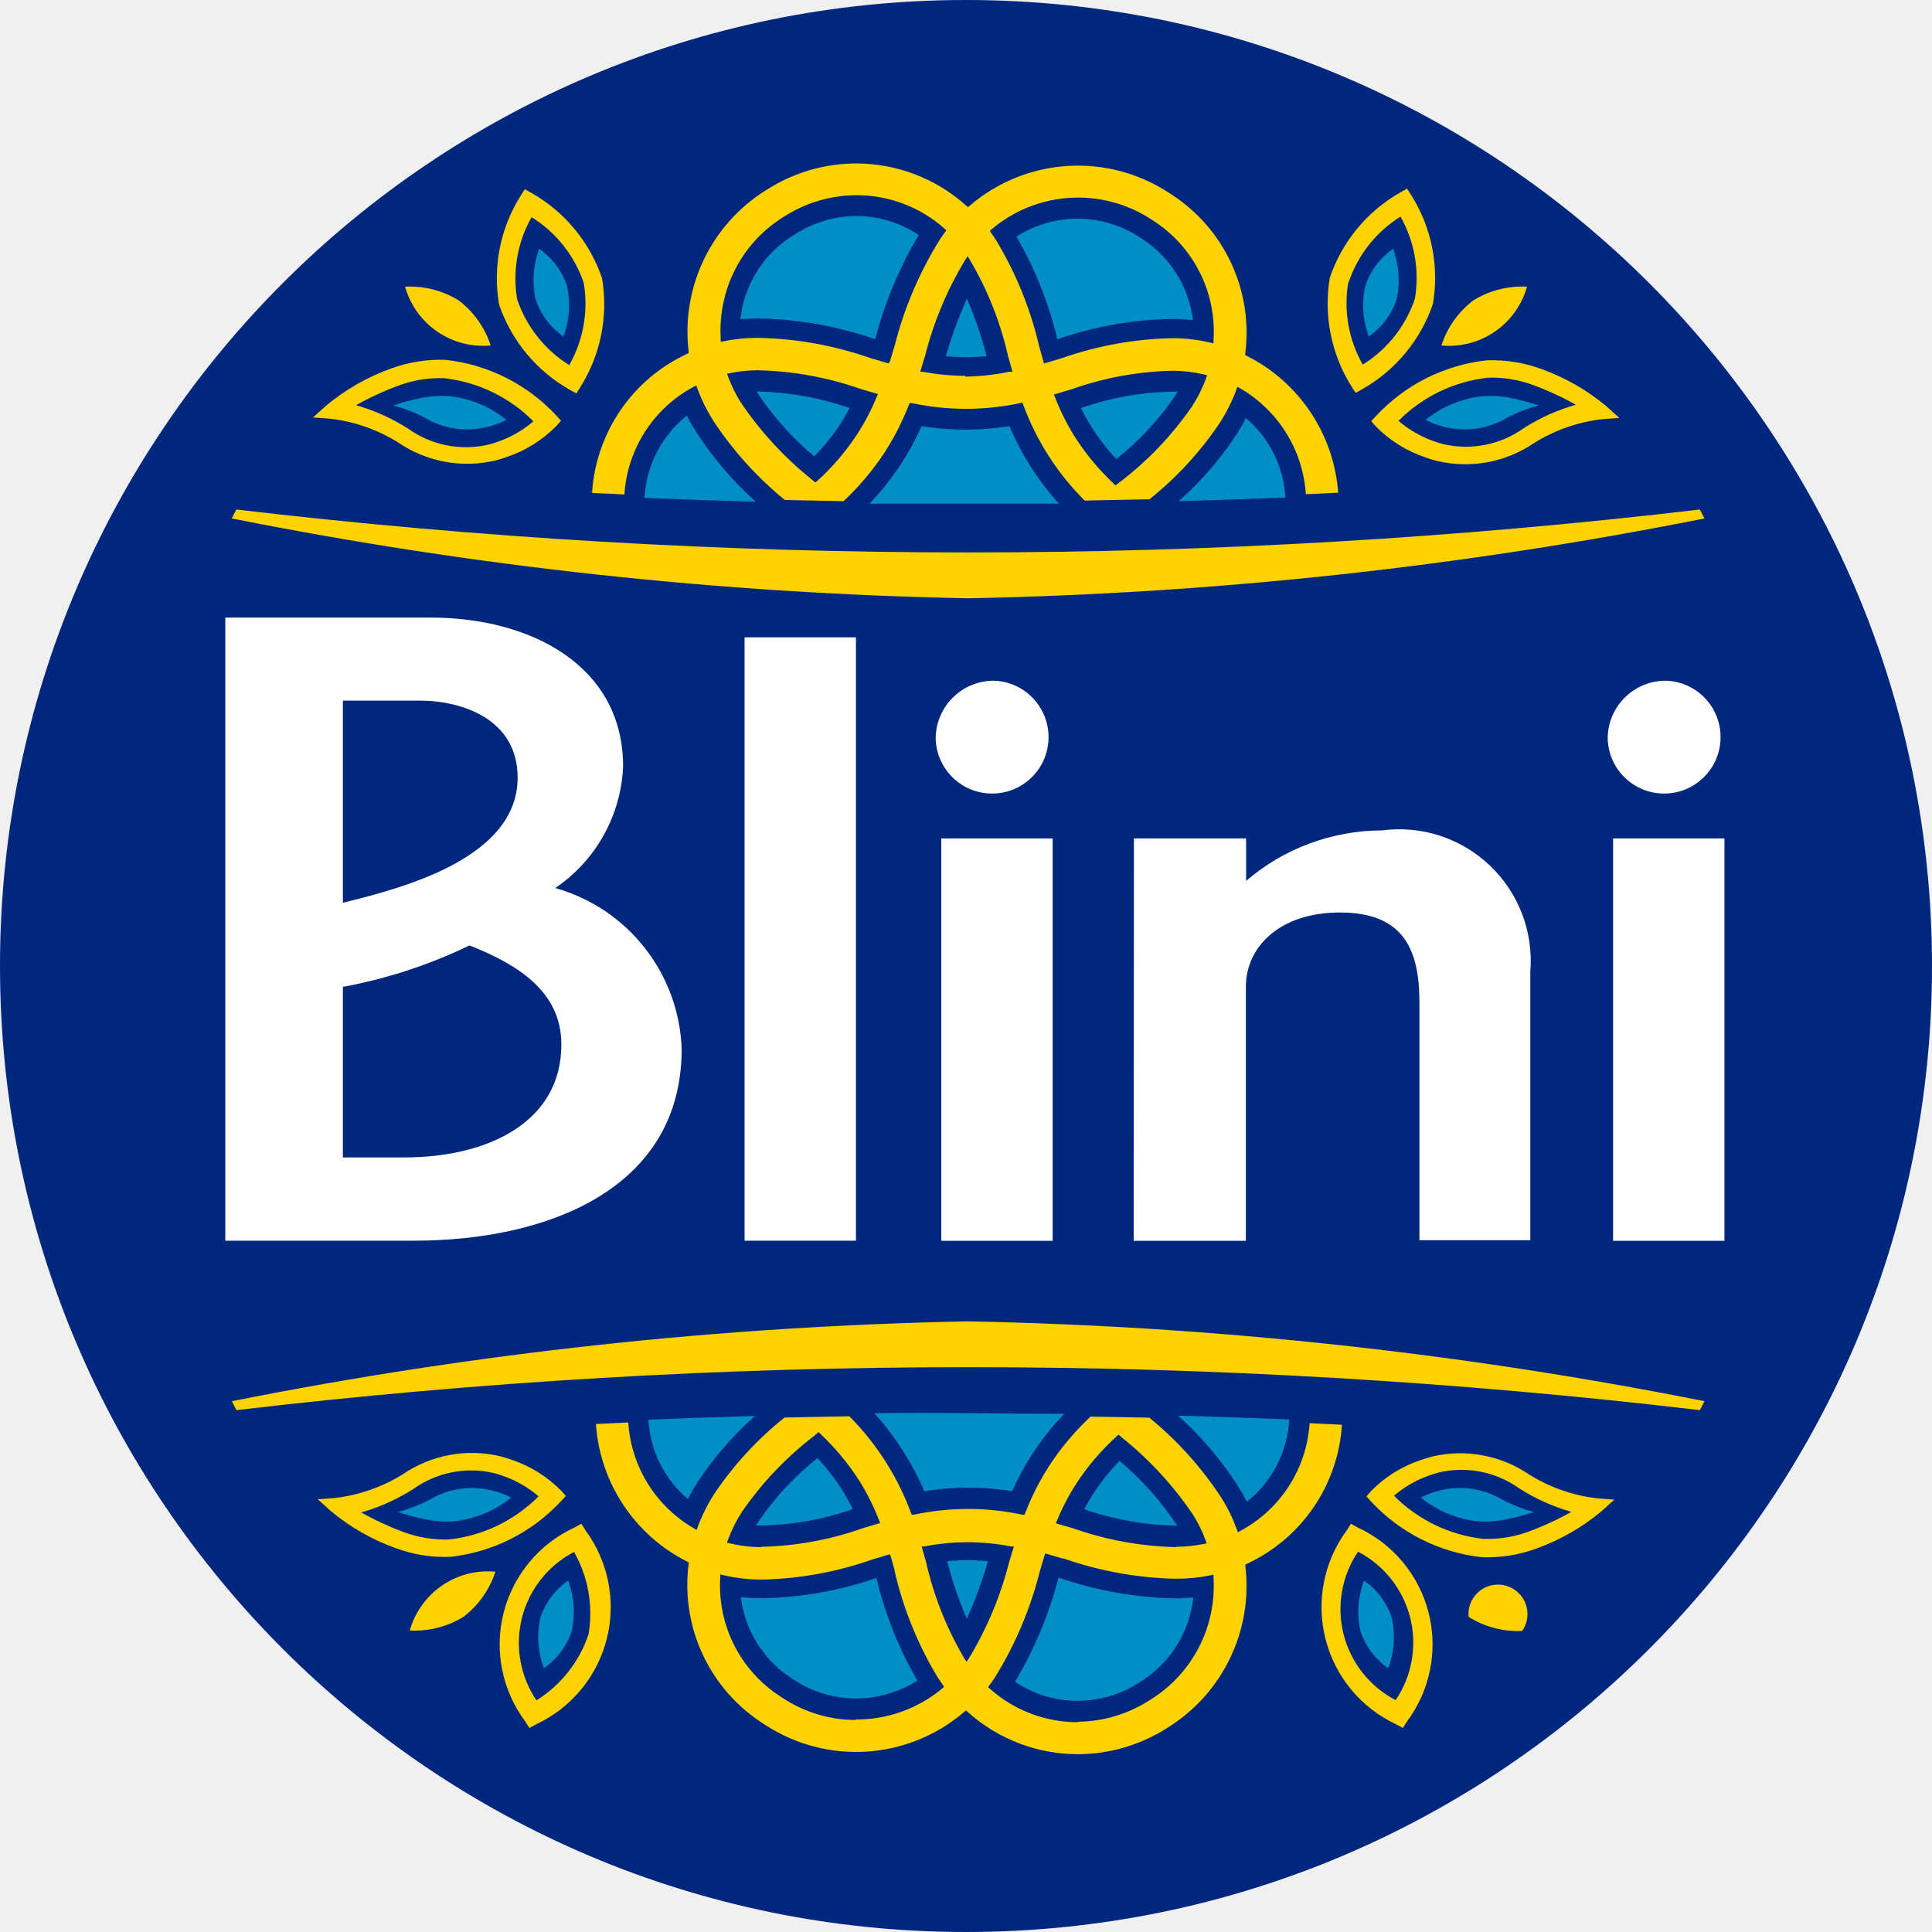
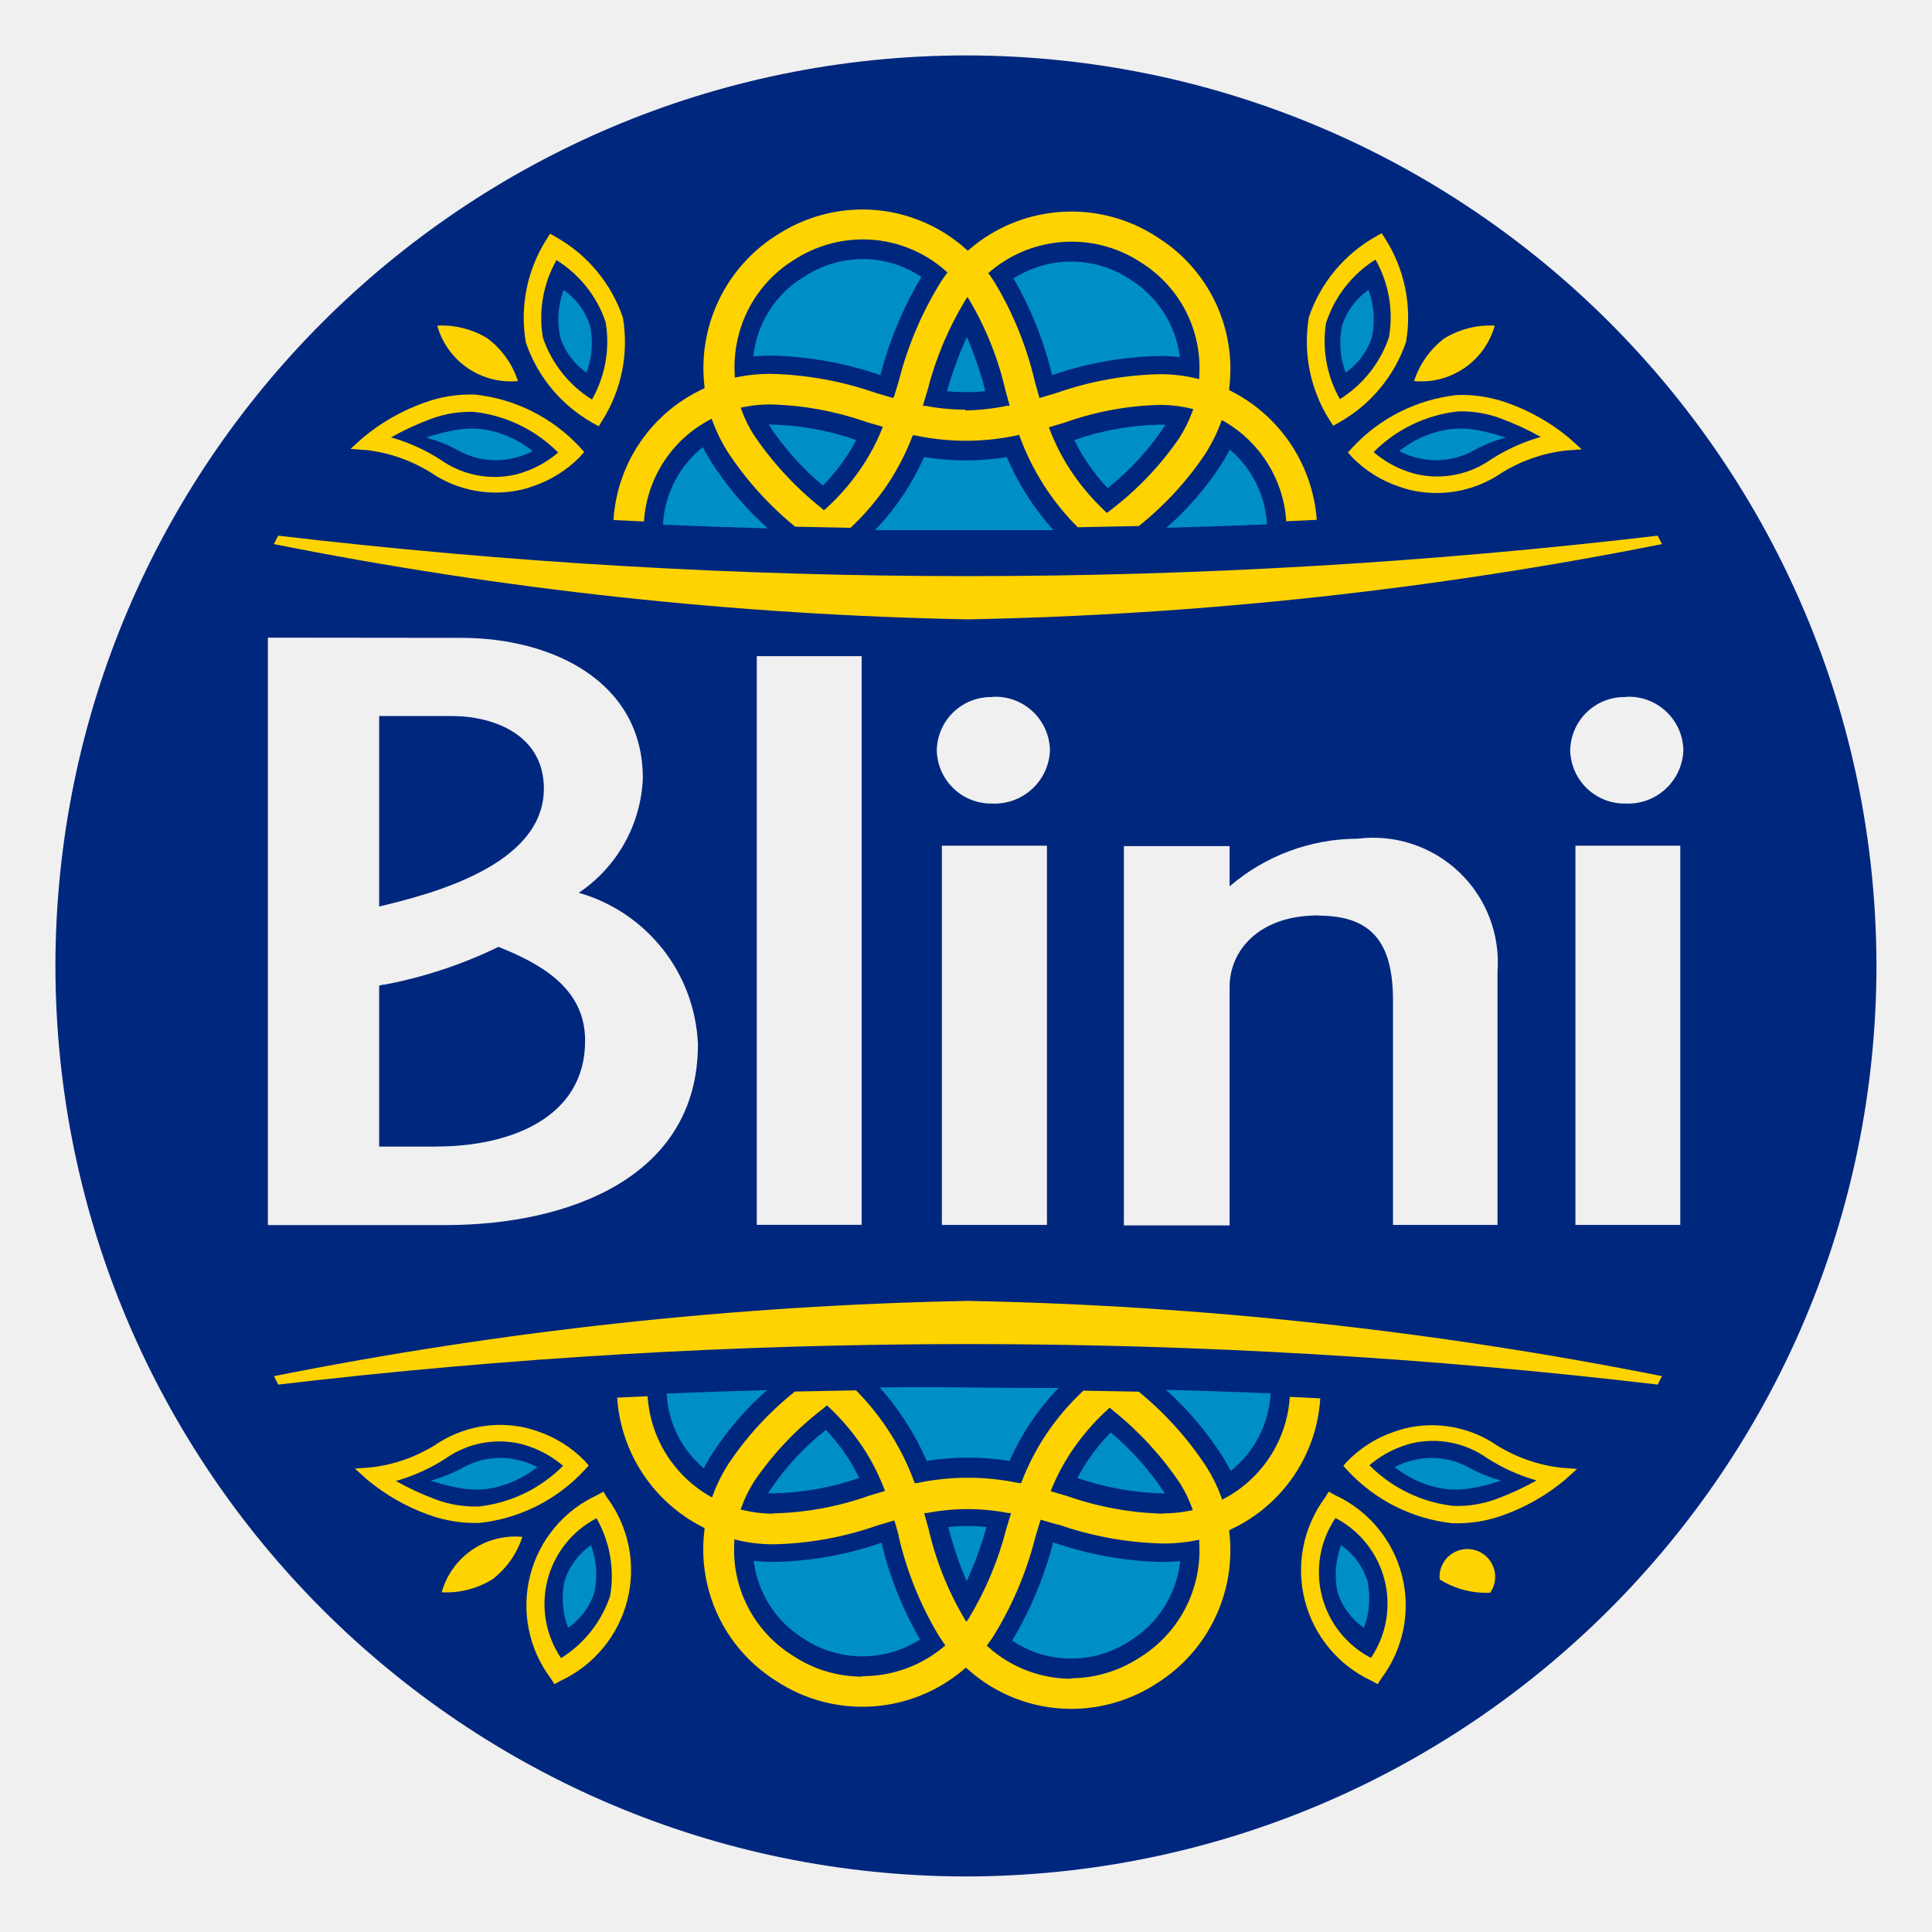
- <svg xmlns="http://www.w3.org/2000/svg" id="Groupe_179" data-name="Groupe 179" width="16.43" height="16.43" viewBox="0 0 16.43 16.43">
-   <path id="Tracé_919" data-name="Tracé 919" d="M16.43,8.215A8.215,8.215,0,1,1,8.215,0,8.216,8.216,0,0,1,16.43,8.215Z" fill="#00277e" />
-   <g id="Groupe_176" data-name="Groupe 176" transform="translate(5.038 1.387)">
-     <path id="Tracé_920" data-name="Tracé 920" d="M45.374,13.519l.007.018a2.243,2.243,0,0,0,.523.817l.551-.011a2.891,2.891,0,0,0,.593-.642,1.459,1.459,0,0,0,.146-.289l.009-.025.024.013a1.124,1.124,0,0,1,.558.9l.275-.013a1.417,1.417,0,0,0-.776-1.163l-.014-.007,0-.016a1.4,1.4,0,0,0-.63-1.352l-.02-.013a1.413,1.413,0,0,0-1.693.11l-.015.013-.015-.013a1.4,1.4,0,0,0-.935-.359,1.415,1.415,0,0,0-.756.22l-.021.013a1.418,1.418,0,0,0-.649,1.363l0,.017-.015.007a1.4,1.4,0,0,0-.806,1.182l.275.013a1.119,1.119,0,0,1,.588-.915l.023-.012.009.025a1.436,1.436,0,0,0,.132.269,3,3,0,0,0,.612.68l.5.01a2.3,2.3,0,0,0,.346-.41,2.214,2.214,0,0,0,.208-.406l.007-.018.019,0a2.208,2.208,0,0,0,.922,0Zm.792.706-.014-.014a2.091,2.091,0,0,1-.332-.4,1.962,1.962,0,0,1-.168-.336l-.009-.023.024-.007.124-.037a2.748,2.748,0,0,1,.861-.158,1.178,1.178,0,0,1,.269.032l.025.006-.009.024a1.162,1.162,0,0,1-.12.241,2.824,2.824,0,0,1-.614.644ZM43.613,14.2l-.03-.026a2.959,2.959,0,0,1-.606-.659,1.143,1.143,0,0,1-.105-.215l-.009-.025.026-.005a1.166,1.166,0,0,1,.237-.024,2.821,2.821,0,0,1,.876.16l.12.035.024.007-.01.023a1.9,1.9,0,0,1-.166.318,2.063,2.063,0,0,1-.342.4Zm1.276-.907a1.932,1.932,0,0,1-.358-.034l-.025,0,.007-.024.035-.116a2.992,2.992,0,0,1,.341-.813l.02-.03.019.031a2.846,2.846,0,0,1,.324.815l.038.136-.024,0A2.031,2.031,0,0,1,44.889,13.3Zm-.651-.105-.021-.006-.135-.04a3.087,3.087,0,0,0-.955-.172,1.471,1.471,0,0,0-.293.029l-.025.005,0-.026a1.146,1.146,0,0,1,.026-.321,1.128,1.128,0,0,1,.5-.71l.021-.013a1.141,1.141,0,0,1,.609-.177,1.124,1.124,0,0,1,.747.284l.016.014-.012.017c-.016.022-.032.043-.046.066a3.183,3.183,0,0,0-.382.9l-.04.132Zm1.32,0-.006-.022-.034-.121a3.1,3.1,0,0,0-.364-.9c-.014-.023-.029-.045-.045-.067l-.012-.017.016-.014a1.137,1.137,0,0,1,1.358-.084l.02.013A1.121,1.121,0,0,1,47,12.99l0,.027-.026-.006a1.416,1.416,0,0,0-.323-.038,3.016,3.016,0,0,0-.941.17l-.131.039Z" transform="translate(-41.718 -11.484)" fill="#ffd300" />
-   </g>
-   <path id="Tracé_921" data-name="Tracé 921" d="M28.851,35.962l-.039-.076a53.27,53.27,0,0,1-6.223.365,53.268,53.268,0,0,1-6.223-.365c-.014.025-.026.051-.039.076a35.613,35.613,0,0,0,6.262.679A35.6,35.6,0,0,0,28.851,35.962Z" transform="translate(-14.356 -31.553)" fill="#ffd300" />
-   <path id="Tracé_922" data-name="Tracé 922" d="M16.328,93.733c.013.025.025.051.039.076a53.168,53.168,0,0,1,12.445,0l.039-.076a35.6,35.6,0,0,0-6.262-.679A35.6,35.6,0,0,0,16.328,93.733Z" transform="translate(-14.356 -81.817)" fill="#ffd300" />
-   <path id="Tracé_923" data-name="Tracé 923" d="M35.588,15.06l-.058-.032a1.322,1.322,0,0,1-.6-.725,1.319,1.319,0,0,1,.184-.925l.035-.055.057.032a1.324,1.324,0,0,1,.6.725,1.325,1.325,0,0,1-.184.925Zm-.381-1.5a1.061,1.061,0,0,0-.123.7,1.062,1.062,0,0,0,.443.559,1.06,1.06,0,0,0,.123-.7A1.058,1.058,0,0,0,35.207,13.561Z" transform="translate(-30.686 -11.714)" fill="#ffd300" />
-   <path id="Tracé_924" data-name="Tracé 924" d="M23.69,26.183c-.031.011-.062.021-.094.029a1.041,1.041,0,0,1-.834-.154,1.4,1.4,0,0,0-.574-.2l-.147-.011.111-.1a1.827,1.827,0,0,1,.552-.316,1.221,1.221,0,0,1,.462-.074,1.511,1.511,0,0,1,.948.478l.036.04-.037.042A1.069,1.069,0,0,1,23.69,26.183Zm-1.283-.44a1.677,1.677,0,0,1,.444.2.845.845,0,0,0,.687.134c.026-.007.052-.015.077-.024a.937.937,0,0,0,.3-.173,1.269,1.269,0,0,0-.761-.367,1.011,1.011,0,0,0-.383.062A2.506,2.506,0,0,0,22.407,25.743Z" transform="translate(-19.379 -22.297)" fill="#ffd300" />
-   <path id="Tracé_925" data-name="Tracé 925" d="M28.986,20.266a.788.788,0,0,1,.273.384.689.689,0,0,1-.728-.5A.791.791,0,0,1,28.986,20.266Z" transform="translate(-25.086 -17.712)" fill="#ffd300" />
-   <path id="Tracé_926" data-name="Tracé 926" d="M93.646,15a1.326,1.326,0,0,1-.184-.925,1.325,1.325,0,0,1,.6-.725l.057-.032.035.055a1.32,1.32,0,0,1,.185.925,1.323,1.323,0,0,1-.6.725l-.057.032Zm-.027-.885a1.058,1.058,0,0,0,.123.7,1.061,1.061,0,0,0,.443-.559,1.057,1.057,0,0,0-.122-.7A1.058,1.058,0,0,0,93.62,14.12Z" transform="translate(-82.153 -11.714)" fill="#ffd300" />
-   <path id="Tracé_927" data-name="Tracé 927" d="M96.6,25.921l-.037-.042.037-.04a1.509,1.509,0,0,1,.948-.478,1.222,1.222,0,0,1,.462.074,1.822,1.822,0,0,1,.552.316l.111.1-.147.011a1.4,1.4,0,0,0-.574.2,1.041,1.041,0,0,1-.834.154c-.032-.008-.063-.018-.094-.029A1.067,1.067,0,0,1,96.6,25.921Zm1.339-.35a1.013,1.013,0,0,0-.383-.062,1.268,1.268,0,0,0-.761.367.937.937,0,0,0,.3.173c.025.009.051.017.077.024a.845.845,0,0,0,.687-.134,1.675,1.675,0,0,1,.444-.2A2.488,2.488,0,0,0,97.938,25.571Z" transform="translate(-84.902 -22.297)" fill="#ffd300" />
-   <path id="Tracé_928" data-name="Tracé 928" d="M101.786,20.266a.788.788,0,0,0-.272.384.689.689,0,0,0,.728-.5A.791.791,0,0,0,101.786,20.266Z" transform="translate(-89.256 -17.712)" fill="#ffd300" />
-   <g id="Groupe_177" data-name="Groupe 177" transform="translate(5.066 12.048)">
-     <path id="Tracé_929" data-name="Tracé 929" d="M45.1,102.267l.015.013a1.4,1.4,0,0,0,.935.359,1.417,1.417,0,0,0,.756-.22l.02-.013a1.417,1.417,0,0,0,.65-1.363l0-.017.015-.007a1.4,1.4,0,0,0,.806-1.182l-.275-.013a1.12,1.12,0,0,1-.587.915l-.023.012-.009-.025a1.429,1.429,0,0,0-.132-.269,3,3,0,0,0-.612-.68l-.5-.009a2.287,2.287,0,0,0-.346.41,2.2,2.2,0,0,0-.208.406l-.007.018-.019,0a2.211,2.211,0,0,0-.922,0l-.019,0-.007-.018a2.263,2.263,0,0,0-.206-.419,2.291,2.291,0,0,0-.317-.4l-.551.011a2.881,2.881,0,0,0-.593.642,1.448,1.448,0,0,0-.146.289l-.009.025-.023-.014a1.122,1.122,0,0,1-.558-.9l-.275.013A1.416,1.416,0,0,0,42.727,101l.014.007,0,.016a1.4,1.4,0,0,0,.63,1.353l.02.013a1.413,1.413,0,0,0,1.693-.109Zm.95.1a1.123,1.123,0,0,1-.746-.284l-.016-.014.012-.017c.016-.022.031-.043.046-.066a3.178,3.178,0,0,0,.381-.9c.013-.045.027-.089.04-.133l.007-.021.021.006.126.037.01,0a3.092,3.092,0,0,0,.955.172,1.483,1.483,0,0,0,.293-.029l.026-.005v.026a1.137,1.137,0,0,1-.528,1.031l-.021.013A1.142,1.142,0,0,1,46.048,102.363Zm-1.886-.019a1.129,1.129,0,0,1-.621-.186l-.02-.013a1.121,1.121,0,0,1-.513-1.012v-.027l.026.006a1.4,1.4,0,0,0,.324.038,3.006,3.006,0,0,0,.941-.17l.131-.039.022-.006.007.022c.011.037.021.075.032.113l0,.008a3.09,3.09,0,0,0,.364.9c.015.023.03.045.045.067l.012.017-.016.014A1.14,1.14,0,0,1,44.162,102.344Zm.94-.495-.019-.03a2.847,2.847,0,0,1-.324-.815l-.038-.136.024,0a1.915,1.915,0,0,1,.735,0l.025,0-.007.024c-.012.039-.024.078-.035.116a3.005,3.005,0,0,1-.341.813Zm1.783-.975a2.83,2.83,0,0,1-.876-.16l-.1-.029-.047-.014.01-.023a1.913,1.913,0,0,1,.166-.317,2.054,2.054,0,0,1,.342-.4l.015-.014.03.026a2.968,2.968,0,0,1,.606.659,1.184,1.184,0,0,1,.105.215l.009.025-.026.005A1.2,1.2,0,0,1,46.885,100.875Zm-3.526,0a1.174,1.174,0,0,1-.269-.032l-.025-.006.009-.024a1.169,1.169,0,0,1,.12-.24,2.843,2.843,0,0,1,.614-.645l.036-.031.015.014a2.107,2.107,0,0,1,.332.4,1.993,1.993,0,0,1,.168.336l.009.023-.024.007-.124.037A2.746,2.746,0,0,1,43.359,100.875Z" transform="translate(-41.951 -99.769)" fill="#ffd300" />
-   </g>
-   <path id="Tracé_930" data-name="Tracé 930" d="M35.963,107.366a1.1,1.1,0,0,1-.419,1.651l-.057.031-.035-.055a1.095,1.095,0,0,1,.419-1.65l.058-.032Zm.027.885a1.058,1.058,0,0,0-.123-.7.872.872,0,0,0-.32,1.262A1.057,1.057,0,0,0,35.99,108.251Z" transform="translate(-30.985 -94.353)" fill="#ffd300" />
-   <path id="Tracé_931" data-name="Tracé 931" d="M24.453,102.641l.037.042-.037.04a1.509,1.509,0,0,1-.948.478,1.222,1.222,0,0,1-.462-.074,1.833,1.833,0,0,1-.552-.316l-.111-.1.147-.011a1.4,1.4,0,0,0,.574-.2,1.041,1.041,0,0,1,.834-.154c.032.008.063.018.094.029A1.067,1.067,0,0,1,24.453,102.641Zm-1.339.35a1.021,1.021,0,0,0,.383.062,1.269,1.269,0,0,0,.761-.367.94.94,0,0,0-.3-.173c-.025-.009-.051-.017-.077-.024a.845.845,0,0,0-.687.134,1.683,1.683,0,0,1-.444.2A2.511,2.511,0,0,0,23.114,102.991Z" transform="translate(-19.678 -89.961)" fill="#ffd300" />
-   <path id="Tracé_932" data-name="Tracé 932" d="M29.327,111.068a.789.789,0,0,0,.272-.384.689.689,0,0,0-.728.5A.792.792,0,0,0,29.327,111.068Z" transform="translate(-25.386 -97.318)" fill="#ffd300" />
-   <path id="Tracé_933" data-name="Tracé 933" d="M93.342,107.311l.058.032a1.095,1.095,0,0,1,.419,1.65l-.035.055-.057-.031a1.1,1.1,0,0,1-.419-1.651Zm.381,1.5a.872.872,0,0,0-.32-1.262.872.872,0,0,0,.32,1.262Z" transform="translate(-81.854 -94.353)" fill="#ffd300" />
-   <path id="Tracé_934" data-name="Tracé 934" d="M96.682,102.378c.031-.011.062-.02.094-.029a1.041,1.041,0,0,1,.834.154,1.4,1.4,0,0,0,.574.2l.147.011-.111.1a1.833,1.833,0,0,1-.552.316,1.223,1.223,0,0,1-.462.074,1.51,1.51,0,0,1-.948-.478l-.036-.04.037-.042A1.064,1.064,0,0,1,96.682,102.378Zm1.283.44a1.679,1.679,0,0,1-.444-.2.845.845,0,0,0-.687-.134c-.026.007-.052.015-.077.024a.939.939,0,0,0-.3.173,1.269,1.269,0,0,0,.761.367,1.018,1.018,0,0,0,.383-.062A2.506,2.506,0,0,0,97.965,102.818Z" transform="translate(-84.602 -89.961)" fill="#ffd300" />
-   <path id="Tracé_935" data-name="Tracé 935" d="M101.446,111.068a.251.251,0,1,1,.456.12A.79.79,0,0,1,101.446,111.068Z" transform="translate(-88.957 -97.318)" fill="#ffd300" />
-   <path id="Tracé_936" data-name="Tracé 936" d="M72.653,15.578l-.02-.013a.958.958,0,0,0-.527-.158.97.97,0,0,0-.521.152,3.248,3.248,0,0,1,.348.873,3.132,3.132,0,0,1,.976-.173,1.555,1.555,0,0,1,.176.01c0-.028-.008-.056-.013-.083A.961.961,0,0,0,72.653,15.578Z" transform="translate(-62.941 -13.547)" fill="#008ec7" />
-   <path id="Tracé_937" data-name="Tracé 937" d="M62.425,30.008a2.357,2.357,0,0,1-.747,0,2.333,2.333,0,0,1-.176.324,2.4,2.4,0,0,1-.266.335q.4,0,.814,0t.795,0a2.448,2.448,0,0,1-.245-.324A2.332,2.332,0,0,1,62.425,30.008Z" transform="translate(-53.841 -26.384)" fill="#008ec7" />
-   <path id="Tracé_938" data-name="Tracé 938" d="M53.295,27.584a2.525,2.525,0,0,0,.485.544A1.784,1.784,0,0,0,54,27.856a1.6,1.6,0,0,0,.081-.139,2.513,2.513,0,0,0-.789-.14Z" transform="translate(-46.856 -24.247)" fill="#008ec7" />
-   <path id="Tracé_939" data-name="Tracé 939" d="M66.614,21.5a1.686,1.686,0,0,0,.346,0,3.265,3.265,0,0,0-.167-.489A3.488,3.488,0,0,0,66.614,21.5Z" transform="translate(-58.57 -18.471)" fill="#008ec7" />
-   <path id="Tracé_940" data-name="Tracé 940" d="M76.132,27.718a1.624,1.624,0,0,0,.088.159,1.813,1.813,0,0,0,.212.275,2.431,2.431,0,0,0,.5-.537l.022-.036h-.045A2.485,2.485,0,0,0,76.132,27.718Z" transform="translate(-66.939 -24.248)" fill="#008ec7" />
-   <path id="Tracé_941" data-name="Tracé 941" d="M52.609,15.4l-.02.012a.958.958,0,0,0-.427.6.989.989,0,0,0-.018.11c.048,0,.1-.006.146-.006a3.207,3.207,0,0,1,1,.177,3.385,3.385,0,0,1,.37-.886.951.951,0,0,0-.53-.162A.971.971,0,0,0,52.609,15.4Z" transform="translate(-45.847 -13.408)" fill="#008ec7" />
-   <path id="Tracé_942" data-name="Tracé 942" d="M45.825,29.4c-.027-.043-.052-.086-.075-.132a.961.961,0,0,0-.36.7q.465.02.946.033A2.9,2.9,0,0,1,45.825,29.4Z" transform="translate(-39.909 -25.734)" fill="#008ec7" />
-   <path id="Tracé_943" data-name="Tracé 943" d="M83.575,29.447a1.5,1.5,0,0,1-.087.15,2.79,2.79,0,0,1-.484.556q.46-.013.907-.031A.949.949,0,0,0,83.575,29.447Z" transform="translate(-72.98 -25.891)" fill="#008ec7" />
-   <path id="Tracé_944" data-name="Tracé 944" d="M27.7,27.942a1.274,1.274,0,0,1,.277.109.7.7,0,0,0,.435.09l.05-.008a.677.677,0,0,0,.2-.069.934.934,0,0,0-.474-.2.873.873,0,0,0-.247.014A1.967,1.967,0,0,0,27.7,27.942Z" transform="translate(-24.356 -24.494)" fill="#008ec7" />
-   <path id="Tracé_945" data-name="Tracé 945" d="M37.608,17.526a.769.769,0,0,0-.031.426.622.622,0,0,0,.238.32.767.767,0,0,0,.031-.426A.623.623,0,0,0,37.608,17.526Z" transform="translate(-33.023 -15.41)" fill="#008ec7" />
-   <path id="Tracé_946" data-name="Tracé 946" d="M101.366,27.942a1.274,1.274,0,0,0-.277.109.7.7,0,0,1-.435.09l-.05-.008a.679.679,0,0,1-.2-.069.935.935,0,0,1,.474-.2.873.873,0,0,1,.247.014A1.966,1.966,0,0,1,101.366,27.942Z" transform="translate(-88.28 -24.494)" fill="#008ec7" />
-   <path id="Tracé_947" data-name="Tracé 947" d="M96.238,17.526a.77.77,0,0,1,.031.426.623.623,0,0,1-.238.32A.771.771,0,0,1,96,17.846.623.623,0,0,1,96.238,17.526Z" transform="translate(-84.391 -15.41)" fill="#008ec7" />
-   <path id="Tracé_948" data-name="Tracé 948" d="M52.61,111.979l.02.013a.957.957,0,0,0,.527.158.971.971,0,0,0,.521-.152,3.248,3.248,0,0,1-.348-.873,3.123,3.123,0,0,1-.976.173,1.585,1.585,0,0,1-.176-.01.729.729,0,0,0,.013.083A.961.961,0,0,0,52.61,111.979Z" transform="translate(-45.877 -97.706)" fill="#008ec7" />
-   <path id="Tracé_949" data-name="Tracé 949" d="M62.045,100.178a2.348,2.348,0,0,1,.747,0,2.3,2.3,0,0,1,.176-.324,2.387,2.387,0,0,1,.266-.334q-.4,0-.814-.005t-.8,0a2.421,2.421,0,0,1,.245.324A2.345,2.345,0,0,1,62.045,100.178Z" transform="translate(-54.184 -87.497)" fill="#008ec7" />
-   <path id="Tracé_950" data-name="Tracé 950" d="M77.142,103.428a2.519,2.519,0,0,0-.485-.544,1.752,1.752,0,0,0-.219.272,1.484,1.484,0,0,0-.081.139,2.52,2.52,0,0,0,.789.139Z" transform="translate(-67.136 -90.46)" fill="#008ec7" />
-   <path id="Tracé_951" data-name="Tracé 951" d="M67.055,109.89a1.679,1.679,0,0,0-.346,0,3.272,3.272,0,0,0,.167.489A3.511,3.511,0,0,0,67.055,109.89Z" transform="translate(-58.654 -96.613)" fill="#008ec7" />
-   <path id="Tracé_952" data-name="Tracé 952" d="M54.082,103.123a1.754,1.754,0,0,0-.088-.159,1.813,1.813,0,0,0-.212-.275,2.439,2.439,0,0,0-.5.537l-.022.036h.045A2.486,2.486,0,0,0,54.082,103.123Z" transform="translate(-46.83 -90.289)" fill="#008ec7" />
-   <path id="Tracé_953" data-name="Tracé 953" d="M72.557,111.988l.02-.013a.963.963,0,0,0,.445-.713c-.048,0-.1.007-.146.007a3.211,3.211,0,0,1-1-.177,3.388,3.388,0,0,1-.37.886.952.952,0,0,0,.53.162A.969.969,0,0,0,72.557,111.988Z" transform="translate(-62.874 -97.676)" fill="#008ec7" />
-   <path id="Tracé_954" data-name="Tracé 954" d="M83.476,100.31q.04.064.075.132a.961.961,0,0,0,.36-.7q-.465-.019-.945-.032A2.915,2.915,0,0,1,83.476,100.31Z" transform="translate(-72.947 -87.671)" fill="#008ec7" />
-   <path id="Tracé_955" data-name="Tracé 955" d="M46.006,100.427a1.578,1.578,0,0,1,.087-.15,2.774,2.774,0,0,1,.484-.556q-.46.012-.907.031A.949.949,0,0,0,46.006,100.427Z" transform="translate(-40.156 -87.679)" fill="#008ec7" />
-   <path id="Tracé_956" data-name="Tracé 956" d="M28.284,105.034a.877.877,0,0,0,.247.014.932.932,0,0,0,.474-.2.7.7,0,0,0-.2-.069l-.05-.008a.7.7,0,0,0-.435.09,1.28,1.28,0,0,1-.277.109A1.9,1.9,0,0,0,28.284,105.034Z" transform="translate(-24.658 -92.112)" fill="#008ec7" />
-   <path id="Tracé_957" data-name="Tracé 957" d="M38.184,111.736a.768.768,0,0,0-.031-.426.625.625,0,0,0-.238.32.767.767,0,0,0,.031.426A.622.622,0,0,0,38.184,111.736Z" transform="translate(-33.321 -97.869)" fill="#008ec7" />
-   <path id="Tracé_958" data-name="Tracé 958" d="M100.784,105.034a.878.878,0,0,1-.247.014.932.932,0,0,1-.474-.2.692.692,0,0,1,.2-.069l.05-.008a.7.7,0,0,1,.435.09,1.275,1.275,0,0,0,.277.109A1.9,1.9,0,0,1,100.784,105.034Z" transform="translate(-87.98 -92.112)" fill="#008ec7" />
-   <path id="Tracé_959" data-name="Tracé 959" d="M95.66,111.736a.77.77,0,0,1,.031-.426.626.626,0,0,1,.238.32.766.766,0,0,1-.031.426A.622.622,0,0,1,95.66,111.736Z" transform="translate(-84.092 -97.869)" fill="#008ec7" />
-   <g id="Groupe_178" data-name="Groupe 178" transform="translate(1.921 5.252)">
-     <path id="Tracé_960" data-name="Tracé 960" d="M15.9,43.492h1.746c.857,0,1.637.412,1.637,1.266a1.316,1.316,0,0,1-.577,1.034,1.475,1.475,0,0,1,1.075,1.369c0,1.194-1.148,1.63-2.275,1.63H15.9Zm1,.706v1.719c.512-.125,1.486-.38,1.486-1.064,0-.5-.476-.655-.834-.655Zm0,2.432v1.453h.519c.735,0,1.339-.313,1.339-.96,0-.464-.394-.689-.781-.843A4.247,4.247,0,0,1,16.908,46.631Z" transform="translate(-15.905 -43.492)" fill="#fff" />
-     <path id="Tracé_961" data-name="Tracé 961" d="M52.431,44.882h.947v5.131h-.947Z" transform="translate(-48.02 -44.714)" fill="#fff" />
-     <path id="Tracé_962" data-name="Tracé 962" d="M66.352,47.937a.48.48,0,1,1-.5.483A.494.494,0,0,1,66.352,47.937ZM65.9,49.278h.947V52.7H65.9Z" transform="translate(-59.816 -47.4)" fill="#fff" />
-     <path id="Tracé_963" data-name="Tracé 963" d="M113.678,47.937a.48.48,0,1,1-.5.483A.493.493,0,0,1,113.678,47.937Zm-.454,1.341h.947V52.7h-.947Z" transform="translate(-101.427 -47.4)" fill="#fff" />
-     <path id="Tracé_964" data-name="Tracé 964" d="M79.852,58.545h.954v.361a1.78,1.78,0,0,1,1.154-.429,1.119,1.119,0,0,1,1.263,1.2v2.285H82.28V59.941c0-.451-.134-.766-.676-.766-.514,0-.8.294-.8.632v2.16h-.954Z" transform="translate(-72.13 -56.667)" fill="#fff" />
+ <svg xmlns="http://www.w3.org/2000/svg" width="17.431" height="17.43" viewBox="0 0 17.431 17.43">
+   <g id="Groupe_179" data-name="Groupe 179" transform="translate(0.5 0.5)">
+     <path id="Exclusion_1" data-name="Exclusion 1" d="M-3564.539-3965.386a8.225,8.225,0,0,1-8.214-8.216,8.223,8.223,0,0,1,8.214-8.214,8.224,8.224,0,0,1,8.216,8.214A8.226,8.226,0,0,1-3564.539-3965.386Zm5.5-9.3v3.422h.946v-3.422Zm-2.322.631c.474,0,.676.229.676.765v2.026h.943v-2.285a1.125,1.125,0,0,0-1.262-1.2,1.779,1.779,0,0,0-1.155.43v-.363h-.954v3.422h.954v-2.159C-3562.157-3973.729-3561.907-3974.057-3561.358-3974.057Zm-3.394-.631v3.422h.948v-3.422Zm-1.67-1.71v5.131h.946v-5.131Zm-4.411-.167v5.3h1.606c1.1,0,2.274-.428,2.274-1.63a1.485,1.485,0,0,0-1.075-1.368,1.308,1.308,0,0,0,.578-1.034c0-.875-.822-1.266-1.637-1.266Zm12.25.536a.489.489,0,0,0-.5.484.491.491,0,0,0,.5.477.5.5,0,0,0,.521-.477A.492.492,0,0,0-3558.583-3976.029Zm-5.715,0a.489.489,0,0,0-.5.484.491.491,0,0,0,.5.477.5.5,0,0,0,.521-.477A.492.492,0,0,0-3564.3-3976.029Zm-5.011,4.056h-.52v-1.453l.035-.008.012,0a4.107,4.107,0,0,0,1.03-.341c.387.155.781.376.781.844C-3567.971-3972.225-3568.662-3971.972-3569.31-3971.972Zm-.52-2.167h0v-1.718h.652c.385,0,.834.171.834.655,0,.7-1.04.956-1.485,1.064Z" transform="translate(3572.753 3981.816)" fill="#00277e" stroke="rgba(0,0,0,0)" stroke-miterlimit="10" stroke-width="1" />
+     <g id="Groupe_176" data-name="Groupe 176" transform="translate(5.038 1.387)">
+       <path id="Tracé_920" data-name="Tracé 920" d="M45.374,13.519l.007.018a2.243,2.243,0,0,0,.523.817l.551-.011a2.891,2.891,0,0,0,.593-.642,1.459,1.459,0,0,0,.146-.289l.009-.025.024.013a1.124,1.124,0,0,1,.558.9l.275-.013a1.417,1.417,0,0,0-.776-1.163l-.014-.007,0-.016a1.4,1.4,0,0,0-.63-1.352l-.02-.013a1.413,1.413,0,0,0-1.693.11l-.015.013-.015-.013a1.4,1.4,0,0,0-.935-.359,1.415,1.415,0,0,0-.756.22l-.021.013a1.418,1.418,0,0,0-.649,1.363l0,.017-.015.007a1.4,1.4,0,0,0-.806,1.182l.275.013a1.119,1.119,0,0,1,.588-.915l.023-.012.009.025a1.436,1.436,0,0,0,.132.269,3,3,0,0,0,.612.68l.5.01a2.3,2.3,0,0,0,.346-.41,2.214,2.214,0,0,0,.208-.406l.007-.018.019,0a2.208,2.208,0,0,0,.922,0Zm.792.706-.014-.014a2.091,2.091,0,0,1-.332-.4,1.962,1.962,0,0,1-.168-.336l-.009-.023.024-.007.124-.037a2.748,2.748,0,0,1,.861-.158,1.178,1.178,0,0,1,.269.032l.025.006-.009.024a1.162,1.162,0,0,1-.12.241,2.824,2.824,0,0,1-.614.644ZM43.613,14.2l-.03-.026a2.959,2.959,0,0,1-.606-.659,1.143,1.143,0,0,1-.105-.215l-.009-.025.026-.005a1.166,1.166,0,0,1,.237-.024,2.821,2.821,0,0,1,.876.16l.12.035.024.007-.01.023a1.9,1.9,0,0,1-.166.318,2.063,2.063,0,0,1-.342.4Zm1.276-.907a1.932,1.932,0,0,1-.358-.034l-.025,0,.007-.024.035-.116a2.992,2.992,0,0,1,.341-.813l.02-.03.019.031a2.846,2.846,0,0,1,.324.815l.038.136-.024,0A2.031,2.031,0,0,1,44.889,13.3Zm-.651-.105-.021-.006-.135-.04a3.087,3.087,0,0,0-.955-.172,1.471,1.471,0,0,0-.293.029l-.025.005,0-.026a1.146,1.146,0,0,1,.026-.321,1.128,1.128,0,0,1,.5-.71l.021-.013a1.141,1.141,0,0,1,.609-.177,1.124,1.124,0,0,1,.747.284l.016.014-.012.017c-.016.022-.032.043-.046.066a3.183,3.183,0,0,0-.382.9l-.04.132Zm1.32,0-.006-.022-.034-.121a3.1,3.1,0,0,0-.364-.9c-.014-.023-.029-.045-.045-.067l-.012-.017.016-.014a1.137,1.137,0,0,1,1.358-.084l.02.013A1.121,1.121,0,0,1,47,12.99l0,.027-.026-.006a1.416,1.416,0,0,0-.323-.038,3.016,3.016,0,0,0-.941.17l-.131.039Z" transform="translate(-41.718 -11.484)" fill="#ffd300" />
+     </g>
+     <path id="Tracé_921" data-name="Tracé 921" d="M28.851,35.962l-.039-.076a53.27,53.27,0,0,1-6.223.365,53.268,53.268,0,0,1-6.223-.365c-.014.025-.026.051-.039.076a35.613,35.613,0,0,0,6.262.679A35.6,35.6,0,0,0,28.851,35.962Z" transform="translate(-14.356 -31.553)" fill="#ffd300" />
+     <path id="Tracé_922" data-name="Tracé 922" d="M16.328,93.733c.013.025.025.051.039.076a53.168,53.168,0,0,1,12.445,0l.039-.076a35.6,35.6,0,0,0-6.262-.679A35.6,35.6,0,0,0,16.328,93.733Z" transform="translate(-14.356 -81.817)" fill="#ffd300" />
+     <path id="Tracé_923" data-name="Tracé 923" d="M35.588,15.06l-.058-.032a1.322,1.322,0,0,1-.6-.725,1.319,1.319,0,0,1,.184-.925l.035-.055.057.032a1.324,1.324,0,0,1,.6.725,1.325,1.325,0,0,1-.184.925Zm-.381-1.5a1.061,1.061,0,0,0-.123.7,1.062,1.062,0,0,0,.443.559,1.06,1.06,0,0,0,.123-.7A1.058,1.058,0,0,0,35.207,13.561Z" transform="translate(-30.686 -11.714)" fill="#ffd300" />
+     <path id="Tracé_924" data-name="Tracé 924" d="M23.69,26.183c-.031.011-.062.021-.094.029a1.041,1.041,0,0,1-.834-.154,1.4,1.4,0,0,0-.574-.2l-.147-.011.111-.1a1.827,1.827,0,0,1,.552-.316,1.221,1.221,0,0,1,.462-.074,1.511,1.511,0,0,1,.948.478l.036.04-.037.042A1.069,1.069,0,0,1,23.69,26.183Zm-1.283-.44a1.677,1.677,0,0,1,.444.2.845.845,0,0,0,.687.134c.026-.007.052-.015.077-.024a.937.937,0,0,0,.3-.173,1.269,1.269,0,0,0-.761-.367,1.011,1.011,0,0,0-.383.062A2.506,2.506,0,0,0,22.407,25.743Z" transform="translate(-19.379 -22.297)" fill="#ffd300" />
+     <path id="Tracé_925" data-name="Tracé 925" d="M28.986,20.266a.788.788,0,0,1,.273.384.689.689,0,0,1-.728-.5A.791.791,0,0,1,28.986,20.266Z" transform="translate(-25.086 -17.712)" fill="#ffd300" />
+     <path id="Tracé_926" data-name="Tracé 926" d="M93.646,15a1.326,1.326,0,0,1-.184-.925,1.325,1.325,0,0,1,.6-.725l.057-.032.035.055a1.32,1.32,0,0,1,.185.925,1.323,1.323,0,0,1-.6.725l-.057.032Zm-.027-.885a1.058,1.058,0,0,0,.123.7,1.061,1.061,0,0,0,.443-.559,1.057,1.057,0,0,0-.122-.7A1.058,1.058,0,0,0,93.62,14.12Z" transform="translate(-82.153 -11.714)" fill="#ffd300" />
+     <path id="Tracé_927" data-name="Tracé 927" d="M96.6,25.921l-.037-.042.037-.04a1.509,1.509,0,0,1,.948-.478,1.222,1.222,0,0,1,.462.074,1.822,1.822,0,0,1,.552.316l.111.1-.147.011a1.4,1.4,0,0,0-.574.2,1.041,1.041,0,0,1-.834.154c-.032-.008-.063-.018-.094-.029A1.067,1.067,0,0,1,96.6,25.921Zm1.339-.35a1.013,1.013,0,0,0-.383-.062,1.268,1.268,0,0,0-.761.367.937.937,0,0,0,.3.173c.025.009.051.017.077.024a.845.845,0,0,0,.687-.134,1.675,1.675,0,0,1,.444-.2A2.488,2.488,0,0,0,97.938,25.571Z" transform="translate(-84.902 -22.297)" fill="#ffd300" />
+     <path id="Tracé_928" data-name="Tracé 928" d="M101.786,20.266a.788.788,0,0,0-.272.384.689.689,0,0,0,.728-.5A.791.791,0,0,0,101.786,20.266Z" transform="translate(-89.256 -17.712)" fill="#ffd300" />
+     <g id="Groupe_177" data-name="Groupe 177" transform="translate(5.066 12.048)">
+       <path id="Tracé_929" data-name="Tracé 929" d="M45.1,102.267l.015.013a1.4,1.4,0,0,0,.935.359,1.417,1.417,0,0,0,.756-.22l.02-.013a1.417,1.417,0,0,0,.65-1.363l0-.017.015-.007a1.4,1.4,0,0,0,.806-1.182l-.275-.013a1.12,1.12,0,0,1-.587.915l-.023.012-.009-.025a1.429,1.429,0,0,0-.132-.269,3,3,0,0,0-.612-.68l-.5-.009a2.287,2.287,0,0,0-.346.41,2.2,2.2,0,0,0-.208.406l-.007.018-.019,0a2.211,2.211,0,0,0-.922,0l-.019,0-.007-.018a2.263,2.263,0,0,0-.206-.419,2.291,2.291,0,0,0-.317-.4l-.551.011a2.881,2.881,0,0,0-.593.642,1.448,1.448,0,0,0-.146.289l-.009.025-.023-.014a1.122,1.122,0,0,1-.558-.9l-.275.013A1.416,1.416,0,0,0,42.727,101l.014.007,0,.016a1.4,1.4,0,0,0,.63,1.353l.02.013a1.413,1.413,0,0,0,1.693-.109Zm.95.1a1.123,1.123,0,0,1-.746-.284l-.016-.014.012-.017c.016-.022.031-.043.046-.066a3.178,3.178,0,0,0,.381-.9c.013-.045.027-.089.04-.133l.007-.021.021.006.126.037.01,0a3.092,3.092,0,0,0,.955.172,1.483,1.483,0,0,0,.293-.029l.026-.005v.026a1.137,1.137,0,0,1-.528,1.031l-.021.013A1.142,1.142,0,0,1,46.048,102.363Zm-1.886-.019a1.129,1.129,0,0,1-.621-.186l-.02-.013a1.121,1.121,0,0,1-.513-1.012v-.027l.026.006a1.4,1.4,0,0,0,.324.038,3.006,3.006,0,0,0,.941-.17l.131-.039.022-.006.007.022c.011.037.021.075.032.113l0,.008a3.09,3.09,0,0,0,.364.9c.015.023.03.045.045.067l.012.017-.016.014A1.14,1.14,0,0,1,44.162,102.344Zm.94-.495-.019-.03a2.847,2.847,0,0,1-.324-.815l-.038-.136.024,0a1.915,1.915,0,0,1,.735,0l.025,0-.007.024c-.012.039-.024.078-.035.116a3.005,3.005,0,0,1-.341.813Zm1.783-.975a2.83,2.83,0,0,1-.876-.16l-.1-.029-.047-.014.01-.023a1.913,1.913,0,0,1,.166-.317,2.054,2.054,0,0,1,.342-.4l.015-.014.03.026a2.968,2.968,0,0,1,.606.659,1.184,1.184,0,0,1,.105.215l.009.025-.026.005A1.2,1.2,0,0,1,46.885,100.875Zm-3.526,0a1.174,1.174,0,0,1-.269-.032l-.025-.006.009-.024a1.169,1.169,0,0,1,.12-.24,2.843,2.843,0,0,1,.614-.645l.036-.031.015.014a2.107,2.107,0,0,1,.332.4,1.993,1.993,0,0,1,.168.336l.009.023-.024.007-.124.037A2.746,2.746,0,0,1,43.359,100.875Z" transform="translate(-41.951 -99.769)" fill="#ffd300" />
+     </g>
+     <path id="Tracé_930" data-name="Tracé 930" d="M35.963,107.366a1.1,1.1,0,0,1-.419,1.651l-.057.031-.035-.055a1.095,1.095,0,0,1,.419-1.65l.058-.032Zm.027.885a1.058,1.058,0,0,0-.123-.7.872.872,0,0,0-.32,1.262A1.057,1.057,0,0,0,35.99,108.251Z" transform="translate(-30.985 -94.353)" fill="#ffd300" />
+     <path id="Tracé_931" data-name="Tracé 931" d="M24.453,102.641l.037.042-.037.04a1.509,1.509,0,0,1-.948.478,1.222,1.222,0,0,1-.462-.074,1.833,1.833,0,0,1-.552-.316l-.111-.1.147-.011a1.4,1.4,0,0,0,.574-.2,1.041,1.041,0,0,1,.834-.154c.032.008.063.018.094.029A1.067,1.067,0,0,1,24.453,102.641Zm-1.339.35a1.021,1.021,0,0,0,.383.062,1.269,1.269,0,0,0,.761-.367.94.94,0,0,0-.3-.173c-.025-.009-.051-.017-.077-.024a.845.845,0,0,0-.687.134,1.683,1.683,0,0,1-.444.2A2.511,2.511,0,0,0,23.114,102.991Z" transform="translate(-19.678 -89.961)" fill="#ffd300" />
+     <path id="Tracé_932" data-name="Tracé 932" d="M29.327,111.068a.789.789,0,0,0,.272-.384.689.689,0,0,0-.728.5A.792.792,0,0,0,29.327,111.068Z" transform="translate(-25.386 -97.318)" fill="#ffd300" />
+     <path id="Tracé_933" data-name="Tracé 933" d="M93.342,107.311l.058.032a1.095,1.095,0,0,1,.419,1.65l-.035.055-.057-.031a1.1,1.1,0,0,1-.419-1.651Zm.381,1.5a.872.872,0,0,0-.32-1.262.872.872,0,0,0,.32,1.262Z" transform="translate(-81.854 -94.353)" fill="#ffd300" />
+     <path id="Tracé_934" data-name="Tracé 934" d="M96.682,102.378c.031-.011.062-.02.094-.029a1.041,1.041,0,0,1,.834.154,1.4,1.4,0,0,0,.574.2l.147.011-.111.1a1.833,1.833,0,0,1-.552.316,1.223,1.223,0,0,1-.462.074,1.51,1.51,0,0,1-.948-.478l-.036-.04.037-.042A1.064,1.064,0,0,1,96.682,102.378Zm1.283.44a1.679,1.679,0,0,1-.444-.2.845.845,0,0,0-.687-.134c-.026.007-.052.015-.077.024a.939.939,0,0,0-.3.173,1.269,1.269,0,0,0,.761.367,1.018,1.018,0,0,0,.383-.062A2.506,2.506,0,0,0,97.965,102.818Z" transform="translate(-84.602 -89.961)" fill="#ffd300" />
+     <path id="Tracé_935" data-name="Tracé 935" d="M101.446,111.068a.251.251,0,1,1,.456.12A.79.79,0,0,1,101.446,111.068Z" transform="translate(-88.957 -97.318)" fill="#ffd300" />
+     <path id="Tracé_936" data-name="Tracé 936" d="M72.653,15.578l-.02-.013a.958.958,0,0,0-.527-.158.97.97,0,0,0-.521.152,3.248,3.248,0,0,1,.348.873,3.132,3.132,0,0,1,.976-.173,1.555,1.555,0,0,1,.176.01c0-.028-.008-.056-.013-.083A.961.961,0,0,0,72.653,15.578Z" transform="translate(-62.941 -13.547)" fill="#008ec7" />
+     <path id="Tracé_937" data-name="Tracé 937" d="M62.425,30.008a2.357,2.357,0,0,1-.747,0,2.333,2.333,0,0,1-.176.324,2.4,2.4,0,0,1-.266.335q.4,0,.814,0t.795,0a2.448,2.448,0,0,1-.245-.324A2.332,2.332,0,0,1,62.425,30.008Z" transform="translate(-53.841 -26.384)" fill="#008ec7" />
+     <path id="Tracé_938" data-name="Tracé 938" d="M53.295,27.584a2.525,2.525,0,0,0,.485.544A1.784,1.784,0,0,0,54,27.856a1.6,1.6,0,0,0,.081-.139,2.513,2.513,0,0,0-.789-.14Z" transform="translate(-46.856 -24.247)" fill="#008ec7" />
+     <path id="Tracé_939" data-name="Tracé 939" d="M66.614,21.5a1.686,1.686,0,0,0,.346,0,3.265,3.265,0,0,0-.167-.489A3.488,3.488,0,0,0,66.614,21.5Z" transform="translate(-58.57 -18.471)" fill="#008ec7" />
+     <path id="Tracé_940" data-name="Tracé 940" d="M76.132,27.718a1.624,1.624,0,0,0,.088.159,1.813,1.813,0,0,0,.212.275,2.431,2.431,0,0,0,.5-.537l.022-.036h-.045A2.485,2.485,0,0,0,76.132,27.718Z" transform="translate(-66.939 -24.248)" fill="#008ec7" />
+     <path id="Tracé_941" data-name="Tracé 941" d="M52.609,15.4l-.02.012a.958.958,0,0,0-.427.6.989.989,0,0,0-.018.11c.048,0,.1-.006.146-.006a3.207,3.207,0,0,1,1,.177,3.385,3.385,0,0,1,.37-.886.951.951,0,0,0-.53-.162A.971.971,0,0,0,52.609,15.4Z" transform="translate(-45.847 -13.408)" fill="#008ec7" />
+     <path id="Tracé_942" data-name="Tracé 942" d="M45.825,29.4c-.027-.043-.052-.086-.075-.132a.961.961,0,0,0-.36.7q.465.02.946.033A2.9,2.9,0,0,1,45.825,29.4Z" transform="translate(-39.909 -25.734)" fill="#008ec7" />
+     <path id="Tracé_943" data-name="Tracé 943" d="M83.575,29.447a1.5,1.5,0,0,1-.087.15,2.79,2.79,0,0,1-.484.556q.46-.013.907-.031A.949.949,0,0,0,83.575,29.447Z" transform="translate(-72.98 -25.891)" fill="#008ec7" />
+     <path id="Tracé_944" data-name="Tracé 944" d="M27.7,27.942a1.274,1.274,0,0,1,.277.109.7.7,0,0,0,.435.09l.05-.008a.677.677,0,0,0,.2-.069.934.934,0,0,0-.474-.2.873.873,0,0,0-.247.014A1.967,1.967,0,0,0,27.7,27.942Z" transform="translate(-24.356 -24.494)" fill="#008ec7" />
+     <path id="Tracé_945" data-name="Tracé 945" d="M37.608,17.526a.769.769,0,0,0-.031.426.622.622,0,0,0,.238.32.767.767,0,0,0,.031-.426A.623.623,0,0,0,37.608,17.526Z" transform="translate(-33.023 -15.41)" fill="#008ec7" />
+     <path id="Tracé_946" data-name="Tracé 946" d="M101.366,27.942a1.274,1.274,0,0,0-.277.109.7.7,0,0,1-.435.09l-.05-.008a.679.679,0,0,1-.2-.069.935.935,0,0,1,.474-.2.873.873,0,0,1,.247.014A1.966,1.966,0,0,1,101.366,27.942Z" transform="translate(-88.28 -24.494)" fill="#008ec7" />
+     <path id="Tracé_947" data-name="Tracé 947" d="M96.238,17.526a.77.77,0,0,1,.031.426.623.623,0,0,1-.238.32A.771.771,0,0,1,96,17.846.623.623,0,0,1,96.238,17.526Z" transform="translate(-84.391 -15.41)" fill="#008ec7" />
+     <path id="Tracé_948" data-name="Tracé 948" d="M52.61,111.979l.02.013a.957.957,0,0,0,.527.158.971.971,0,0,0,.521-.152,3.248,3.248,0,0,1-.348-.873,3.123,3.123,0,0,1-.976.173,1.585,1.585,0,0,1-.176-.01.729.729,0,0,0,.013.083A.961.961,0,0,0,52.61,111.979Z" transform="translate(-45.877 -97.706)" fill="#008ec7" />
+     <path id="Tracé_949" data-name="Tracé 949" d="M62.045,100.178a2.348,2.348,0,0,1,.747,0,2.3,2.3,0,0,1,.176-.324,2.387,2.387,0,0,1,.266-.334q-.4,0-.814-.005t-.8,0a2.421,2.421,0,0,1,.245.324A2.345,2.345,0,0,1,62.045,100.178Z" transform="translate(-54.184 -87.497)" fill="#008ec7" />
+     <path id="Tracé_950" data-name="Tracé 950" d="M77.142,103.428a2.519,2.519,0,0,0-.485-.544,1.752,1.752,0,0,0-.219.272,1.484,1.484,0,0,0-.081.139,2.52,2.52,0,0,0,.789.139Z" transform="translate(-67.136 -90.46)" fill="#008ec7" />
+     <path id="Tracé_951" data-name="Tracé 951" d="M67.055,109.89a1.679,1.679,0,0,0-.346,0,3.272,3.272,0,0,0,.167.489A3.511,3.511,0,0,0,67.055,109.89Z" transform="translate(-58.654 -96.613)" fill="#008ec7" />
+     <path id="Tracé_952" data-name="Tracé 952" d="M54.082,103.123a1.754,1.754,0,0,0-.088-.159,1.813,1.813,0,0,0-.212-.275,2.439,2.439,0,0,0-.5.537l-.022.036h.045A2.486,2.486,0,0,0,54.082,103.123Z" transform="translate(-46.83 -90.289)" fill="#008ec7" />
+     <path id="Tracé_953" data-name="Tracé 953" d="M72.557,111.988l.02-.013a.963.963,0,0,0,.445-.713c-.048,0-.1.007-.146.007a3.211,3.211,0,0,1-1-.177,3.388,3.388,0,0,1-.37.886.952.952,0,0,0,.53.162A.969.969,0,0,0,72.557,111.988Z" transform="translate(-62.874 -97.676)" fill="#008ec7" />
+     <path id="Tracé_954" data-name="Tracé 954" d="M83.476,100.31q.04.064.075.132a.961.961,0,0,0,.36-.7q-.465-.019-.945-.032A2.915,2.915,0,0,1,83.476,100.31Z" transform="translate(-72.947 -87.671)" fill="#008ec7" />
+     <path id="Tracé_955" data-name="Tracé 955" d="M46.006,100.427a1.578,1.578,0,0,1,.087-.15,2.774,2.774,0,0,1,.484-.556q-.46.012-.907.031A.949.949,0,0,0,46.006,100.427Z" transform="translate(-40.156 -87.679)" fill="#008ec7" />
+     <path id="Tracé_956" data-name="Tracé 956" d="M28.284,105.034a.877.877,0,0,0,.247.014.932.932,0,0,0,.474-.2.7.7,0,0,0-.2-.069l-.05-.008a.7.7,0,0,0-.435.09,1.28,1.28,0,0,1-.277.109A1.9,1.9,0,0,0,28.284,105.034Z" transform="translate(-24.658 -92.112)" fill="#008ec7" />
+     <path id="Tracé_957" data-name="Tracé 957" d="M38.184,111.736a.768.768,0,0,0-.031-.426.625.625,0,0,0-.238.32.767.767,0,0,0,.031.426A.622.622,0,0,0,38.184,111.736Z" transform="translate(-33.321 -97.869)" fill="#008ec7" />
+     <path id="Tracé_958" data-name="Tracé 958" d="M100.784,105.034a.878.878,0,0,1-.247.014.932.932,0,0,1-.474-.2.692.692,0,0,1,.2-.069l.05-.008a.7.7,0,0,1,.435.09,1.275,1.275,0,0,0,.277.109A1.9,1.9,0,0,1,100.784,105.034Z" transform="translate(-87.98 -92.112)" fill="#008ec7" />
+     <path id="Tracé_959" data-name="Tracé 959" d="M95.66,111.736a.77.77,0,0,1,.031-.426.626.626,0,0,1,.238.32.766.766,0,0,1-.031.426A.622.622,0,0,1,95.66,111.736Z" transform="translate(-84.092 -97.869)" fill="#008ec7" />
  </g>
</svg>
